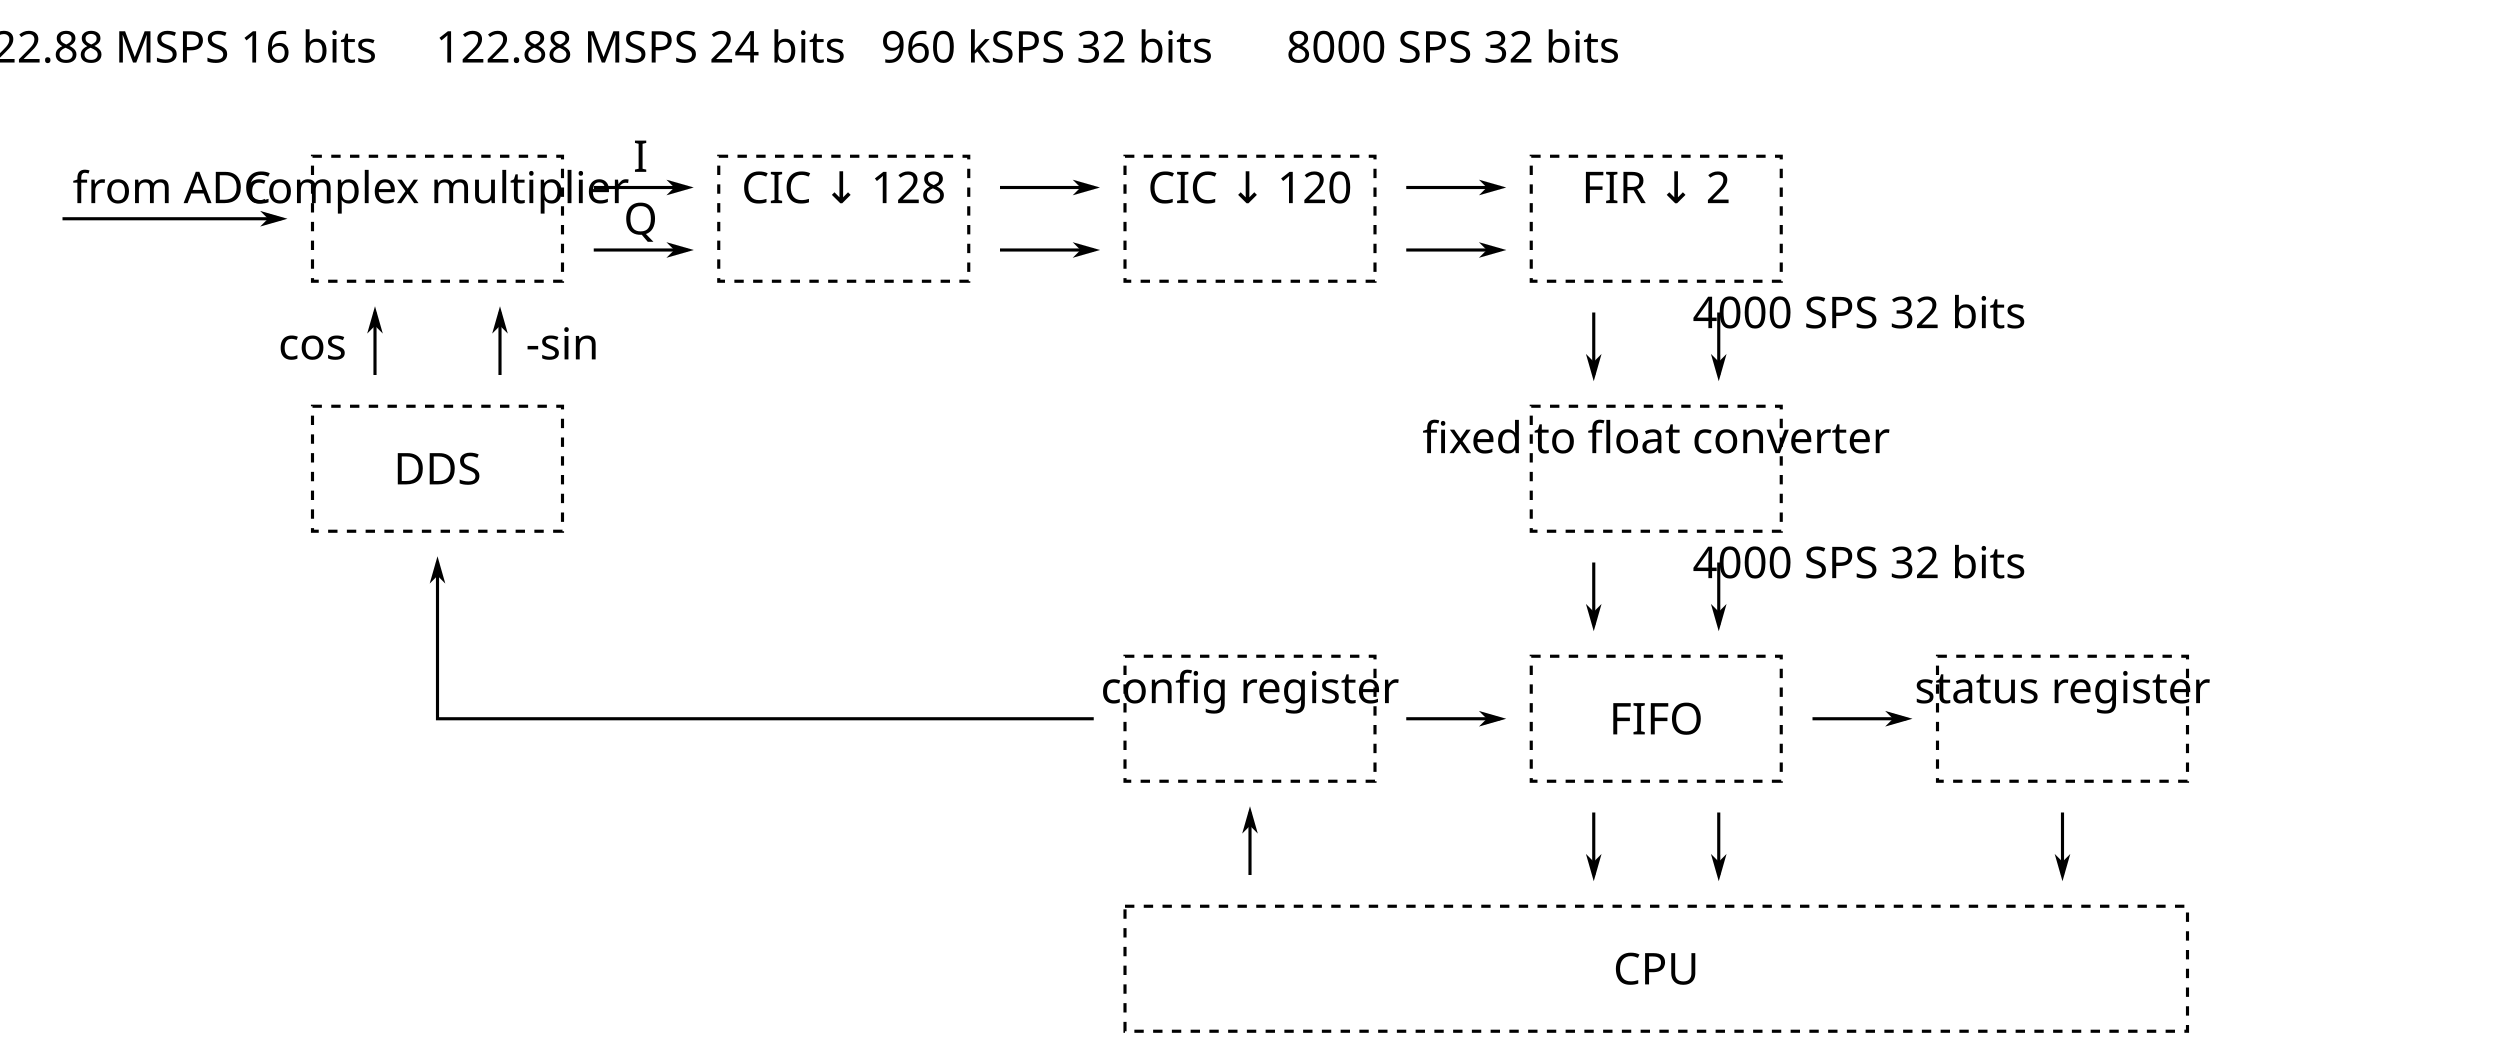
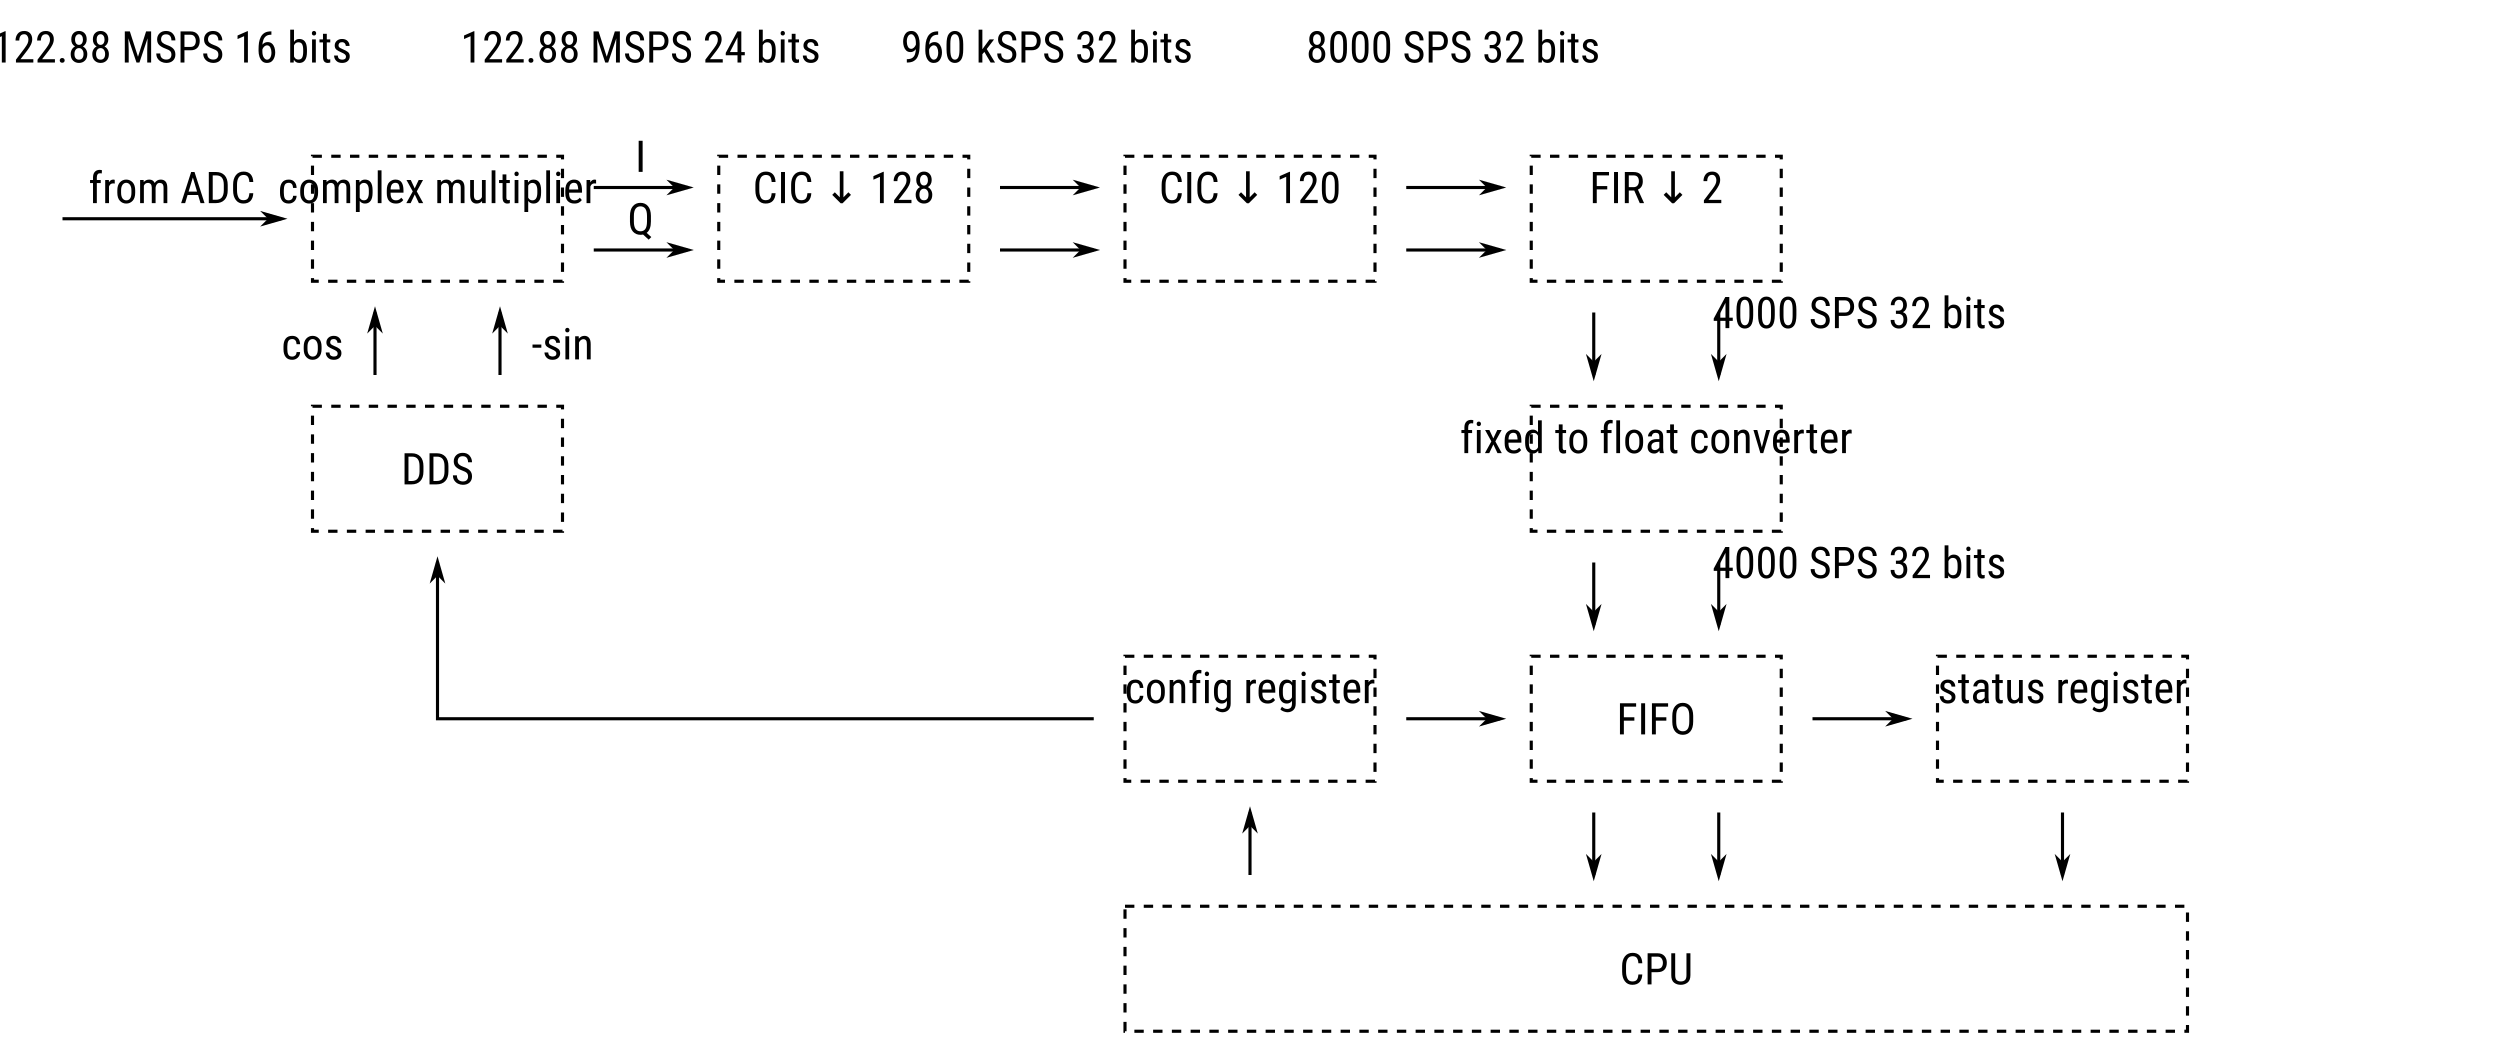
<svg xmlns="http://www.w3.org/2000/svg" width="800" height="340" version="1.1">
  <defs>
    <marker id="Arrow1L" overflow="visible" markerHeight="5" markerWidth="8.75" orient="auto-start-reverse" preserveAspectRatio="xMidYMid" refX="4.25" viewBox="0 0 8.75 5">
      <path transform="scale(-.5)" d="m0 0 5-5-17.5 5 17.5 5z" fill="context-stroke" fill-rule="evenodd" />
    </marker>
  </defs>
-   <text x="205" y="55" fill="#000000" font-family="Carlito" font-size="14px" text-align="center" text-anchor="middle" style="line-height:1.25">
+   <text x="205" y="55" fill="#000000" font-family="Roboto Condensed" font-size="14px" text-align="center" text-anchor="middle" style="line-height:1.25">
    <tspan>I</tspan>
  </text>
-   <text x="205" y="75" fill="#000000" font-family="Carlito" font-size="14px" text-align="center" text-anchor="middle" style="line-height:1.25">
+   <text x="205" y="75" fill="#000000" font-family="Roboto Condensed" font-size="14px" text-align="center" text-anchor="middle" style="line-height:1.25">
    <tspan>Q</tspan>
  </text>
-   <text x="55" y="20" fill="#000000" font-family="Carlito" font-size="14px" text-align="center" text-anchor="middle" style="line-height:1.25">
+   <text x="55" y="20" fill="#000000" font-family="Roboto Condensed" font-size="14px" text-align="center" text-anchor="middle" style="line-height:1.25">
    <tspan>122.88 MSPS</tspan>
    <tspan>16 bits</tspan>
  </text>
-   <text x="205" y="20" fill="#000000" font-family="Carlito" font-size="14px" text-align="center" text-anchor="middle" style="line-height:1.25">
+   <text x="205" y="20" fill="#000000" font-family="Roboto Condensed" font-size="14px" text-align="center" text-anchor="middle" style="line-height:1.25">
    <tspan>122.88 MSPS</tspan>
    <tspan>24 bits</tspan>
  </text>
  <path d="m190 60h30" fill="none" marker-end="url(#Arrow1L)" stroke="#000000" />
  <path d="m190 80h30" fill="none" marker-end="url(#Arrow1L)" stroke="#000000" />
-   <text x="140" y="65" fill="#000000" font-family="Carlito" font-size="14px" text-align="center" text-anchor="middle" style="line-height:1.25">
+   <text x="140" y="65" fill="#000000" font-family="Roboto Condensed" font-size="14px" text-align="center" text-anchor="middle" style="line-height:1.25">
    <tspan>complex</tspan>
    <tspan>multiplier</tspan>
  </text>
  <rect x="100" y="50" width="80" height="40" fill="none" stroke="#000000" stroke-dasharray="3, 3" />
  <rect x="230" y="50" width="80" height="40" fill="none" stroke="#000000" stroke-dasharray="3, 3" />
  <rect x="360" y="290" width="340" height="40" fill="none" stroke="#000000" stroke-dasharray="3, 3" />
  <rect x="490" y="210" width="80" height="40" fill="none" stroke="#000000" stroke-dasharray="3, 3" />
  <rect x="490" y="130" width="80" height="40" fill="none" stroke="#000000" stroke-dasharray="3, 3" />
-   <text x="270" y="65" fill="#000000" font-family="Carlito" font-size="14px" text-align="center" text-anchor="middle" style="line-height:1.25">
+   <text x="270" y="65" fill="#000000" font-family="Roboto Condensed" font-size="14px" text-align="center" text-anchor="middle" style="line-height:1.25">
    <tspan>CIC</tspan>
    <tspan>↓ 128</tspan>
  </text>
  <path d="m510 100v20" fill="none" marker-end="url(#Arrow1L)" stroke="#000000" />
  <path d="m550 100v20" fill="none" marker-end="url(#Arrow1L)" stroke="#000000" />
-   <text x="595" y="185" fill="#000000" font-family="Carlito" font-size="14px" text-align="center" text-anchor="middle" style="line-height:1.25">
+   <text x="595" y="185" fill="#000000" font-family="Roboto Condensed" font-size="14px" text-align="center" text-anchor="middle" style="line-height:1.25">
    <tspan>4000 SPS</tspan>
    <tspan>32 bits</tspan>
  </text>
-   <text x="335" y="20" fill="#000000" font-family="Carlito" font-size="14px" text-align="center" text-anchor="middle" style="line-height:1.25">
+   <text x="335" y="20" fill="#000000" font-family="Roboto Condensed" font-size="14px" text-align="center" text-anchor="middle" style="line-height:1.25">
    <tspan>960 kSPS</tspan>
    <tspan>32 bits</tspan>
  </text>
  <path d="m320 60h30" fill="none" marker-end="url(#Arrow1L)" stroke="#000000" />
  <path d="m320 80h30" fill="none" marker-end="url(#Arrow1L)" stroke="#000000" />
-   <text x="530" y="235" fill="#000000" font-family="Carlito" font-size="14px" text-align="center" text-anchor="middle" style="line-height:1.25">
+   <text x="530" y="235" fill="#000000" font-family="Roboto Condensed" font-size="14px" text-align="center" text-anchor="middle" style="line-height:1.25">
    <tspan>FIFO</tspan>
  </text>
-   <text x="400" y="225" fill="#000000" font-family="Carlito" font-size="14px" text-align="center" text-anchor="middle" style="line-height:1.25">
+   <text x="400" y="225" fill="#000000" font-family="Roboto Condensed" font-size="14px" text-align="center" text-anchor="middle" style="line-height:1.25">
    <tspan>config</tspan>
    <tspan>register</tspan>
  </text>
  <rect x="360" y="210" width="80" height="40" fill="none" stroke="#000000" stroke-dasharray="3, 3" />
-   <text x="530" y="315" fill="#000000" font-family="Carlito" font-size="14px" text-align="center" text-anchor="middle" style="line-height:1.25">
+   <text x="530" y="315" fill="#000000" font-family="Roboto Condensed" font-size="14px" text-align="center" text-anchor="middle" style="line-height:1.25">
    <tspan>CPU</tspan>
  </text>
  <path d="m510 260v20" fill="none" marker-end="url(#Arrow1L)" stroke="#000000" />
-   <text x="660" y="225" fill="#000000" font-family="Carlito" font-size="14px" text-align="center" text-anchor="middle" style="line-height:1.25">
+   <text x="660" y="225" fill="#000000" font-family="Roboto Condensed" font-size="14px" text-align="center" text-anchor="middle" style="line-height:1.25">
    <tspan>status</tspan>
    <tspan>register</tspan>
  </text>
  <rect x="620" y="210" width="80" height="40" fill="none" stroke="#000000" stroke-dasharray="3, 3" />
  <path d="m400 280v-20" fill="none" marker-end="url(#Arrow1L)" stroke="#000000" />
  <path d="m550 260v20" fill="none" marker-end="url(#Arrow1L)" stroke="#000000" />
  <path d="m660 260v20" fill="none" marker-end="url(#Arrow1L)" stroke="#000000" />
  <path d="m580 230h30" fill="none" marker-end="url(#Arrow1L)" stroke="#000000" />
  <path d="m450 230h30" fill="none" marker-end="url(#Arrow1L)" stroke="#000000" />
-   <text x="530" y="145" fill="#000000" font-family="Carlito" font-size="14px" text-align="center" text-anchor="middle" style="line-height:1.25">
+   <text x="530" y="145" fill="#000000" font-family="Roboto Condensed" font-size="14px" text-align="center" text-anchor="middle" style="line-height:1.25">
    <tspan>fixed to float</tspan>
    <tspan>converter</tspan>
  </text>
  <path d="m510 180v20" fill="none" marker-end="url(#Arrow1L)" stroke="#000000" />
  <path d="m550 180v20" fill="none" marker-end="url(#Arrow1L)" stroke="#000000" />
-   <text x="595" y="105" fill="#000000" font-family="Carlito" font-size="14px" text-align="center" text-anchor="middle" style="line-height:1.25">
+   <text x="595" y="105" fill="#000000" font-family="Roboto Condensed" font-size="14px" text-align="center" text-anchor="middle" style="line-height:1.25">
    <tspan>4000 SPS</tspan>
    <tspan>32 bits</tspan>
  </text>
  <rect x="360" y="50" width="80" height="40" fill="none" stroke="#000000" stroke-dasharray="3, 3" />
-   <text x="400" y="65" fill="#000000" font-family="Carlito" font-size="14px" text-align="center" text-anchor="middle" style="line-height:1.25">
+   <text x="400" y="65" fill="#000000" font-family="Roboto Condensed" font-size="14px" text-align="center" text-anchor="middle" style="line-height:1.25">
    <tspan>CIC</tspan>
    <tspan>↓ 120</tspan>
  </text>
-   <text x="465" y="20" fill="#000000" font-family="Carlito" font-size="14px" text-align="center" text-anchor="middle" style="line-height:1.25">
+   <text x="465" y="20" fill="#000000" font-family="Roboto Condensed" font-size="14px" text-align="center" text-anchor="middle" style="line-height:1.25">
    <tspan>8000 SPS</tspan>
    <tspan>32 bits</tspan>
  </text>
  <path d="m450 60h30" fill="none" marker-end="url(#Arrow1L)" stroke="#000000" />
  <path d="m450 80h30" fill="none" marker-end="url(#Arrow1L)" stroke="#000000" />
  <rect x="490" y="50" width="80" height="40" fill="none" stroke="#000000" stroke-dasharray="3, 3" />
-   <text x="530" y="65" fill="#000000" font-family="Carlito" font-size="14px" text-align="center" text-anchor="middle" style="line-height:1.25">
+   <text x="530" y="65" fill="#000000" font-family="Roboto Condensed" font-size="14px" text-align="center" text-anchor="middle" style="line-height:1.25">
    <tspan>FIR</tspan>
    <tspan>↓ 2</tspan>
  </text>
  <rect x="100" y="130" width="80" height="40" fill="none" stroke="#000000" stroke-dasharray="3, 3" />
  <path d="m120 120v-20" fill="none" marker-end="url(#Arrow1L)" stroke="#000000" />
  <path d="m160 120v-20" fill="none" marker-end="url(#Arrow1L)" stroke="#000000" />
-   <text x="140" y="155" fill="#000000" font-family="Carlito" font-size="14px" text-align="center" text-anchor="middle" style="line-height:1.25">
+   <text x="140" y="155" fill="#000000" font-family="Roboto Condensed" font-size="14px" text-align="center" text-anchor="middle" style="line-height:1.25">
    <tspan>DDS</tspan>
  </text>
-   <text x="100" y="115" fill="#000000" font-family="Carlito" font-size="14px" text-align="center" text-anchor="middle" style="line-height:1.25">
+   <text x="100" y="115" fill="#000000" font-family="Roboto Condensed" font-size="14px" text-align="center" text-anchor="middle" style="line-height:1.25">
    <tspan>cos</tspan>
  </text>
-   <text x="180" y="115" fill="#000000" font-family="Carlito" font-size="14px" text-align="center" text-anchor="middle" style="line-height:1.25">
+   <text x="180" y="115" fill="#000000" font-family="Roboto Condensed" font-size="14px" text-align="center" text-anchor="middle" style="line-height:1.25">
    <tspan>-sin</tspan>
  </text>
  <path d="m350 230h-210v-50" fill="none" marker-end="url(#Arrow1L)" stroke="#000000" />
  <path d="m20 70h70" fill="none" marker-end="url(#Arrow1L)" stroke="#000000" />
-   <text x="55" y="65" fill="#000000" font-family="Carlito" font-size="14px" text-align="center" text-anchor="middle" style="line-height:1.25">
+   <text x="55" y="65" fill="#000000" font-family="Roboto Condensed" font-size="14px" text-align="center" text-anchor="middle" style="line-height:1.25">
    <tspan>from ADC</tspan>
  </text>
</svg>
